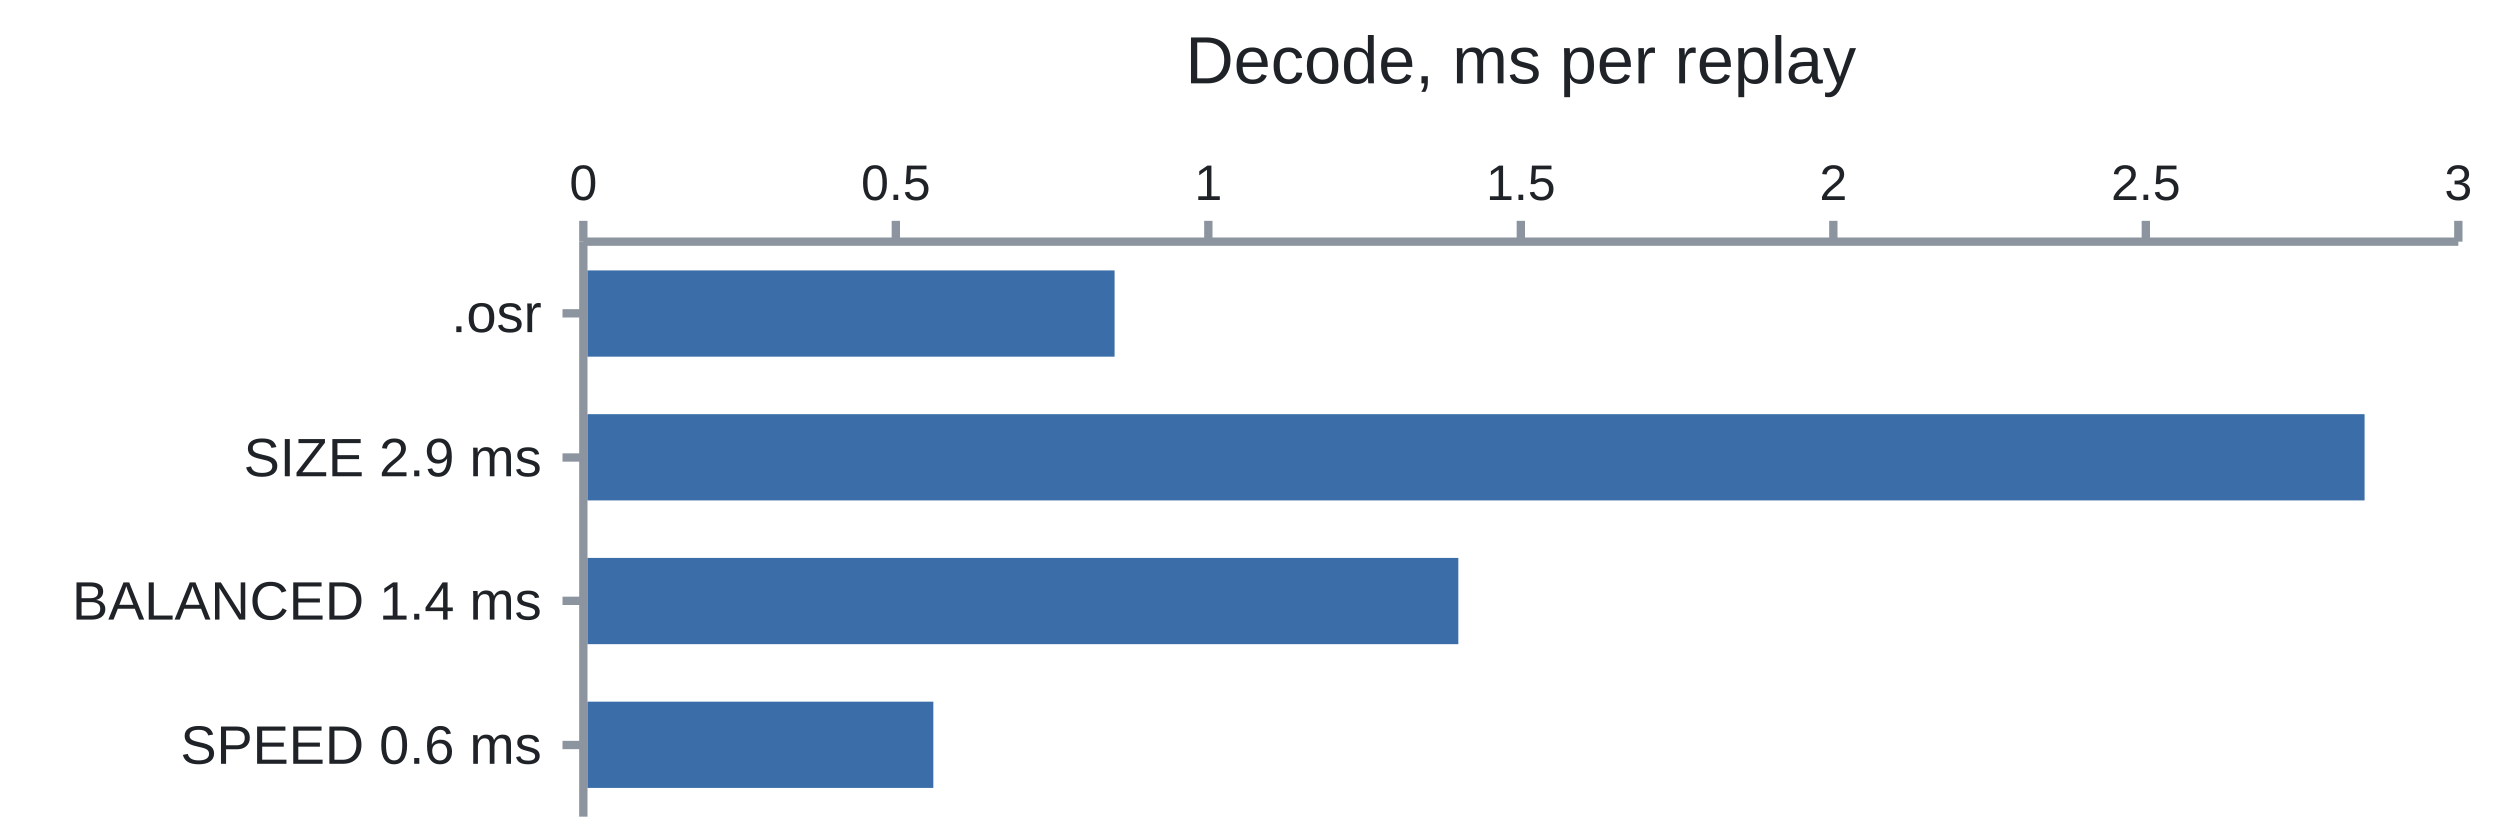
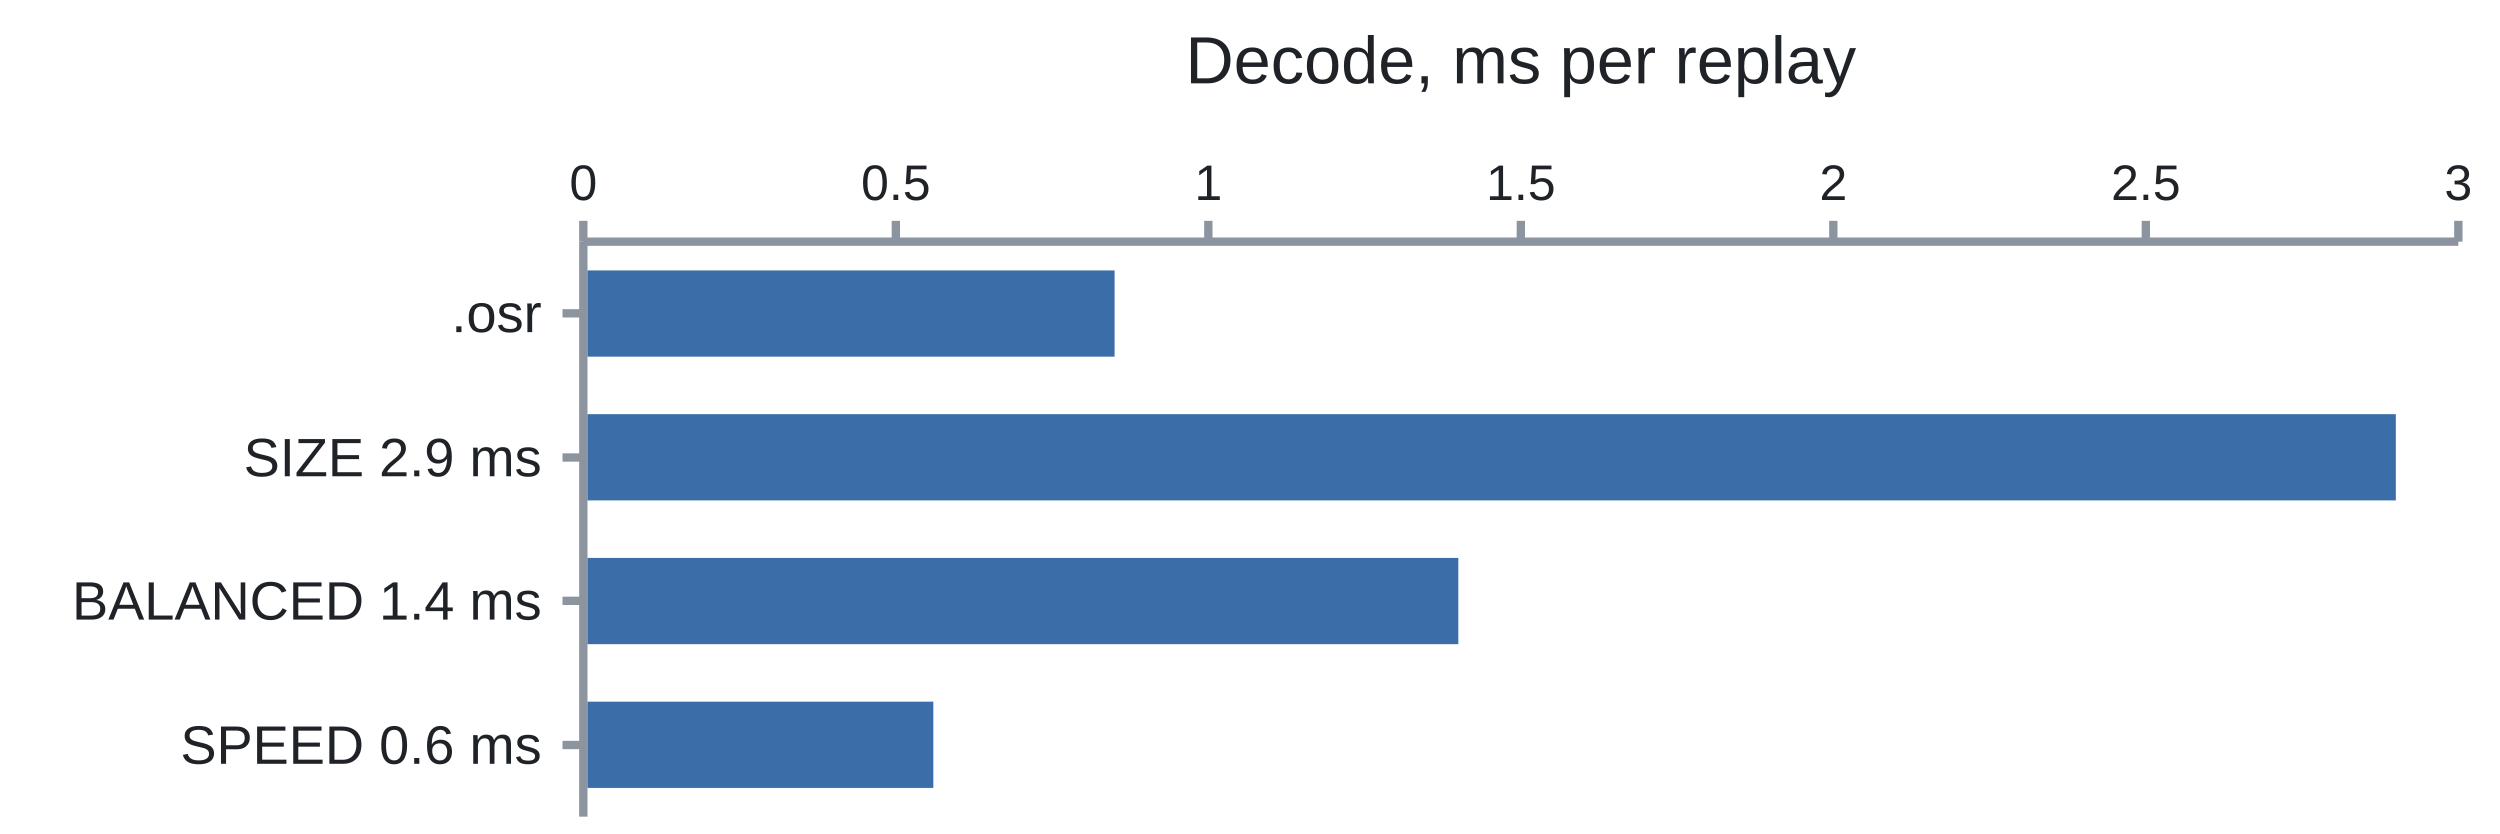
<svg xmlns="http://www.w3.org/2000/svg" width="600" height="200" viewBox="0 0 600 200" font-family="&quot;trebuchet ms&quot;, verdana, arial, sans-serif">
  <text x="365.0" y="20" font-size="16" fill="#1f2328" text-anchor="middle">Decode, ms per replay</text>
  <path d="M140 58H590M140 58V196" stroke="#8c959f" stroke-width="2" fill="none" />
  <path d="M140.0 58v-5" stroke="#8c959f" stroke-width="2" />
  <text x="140.0" y="48" font-size="12" fill="#1f2328" text-anchor="middle">0</text>
  <path d="M215.0 58v-5" stroke="#8c959f" stroke-width="2" />
  <text x="215.0" y="48" font-size="12" fill="#1f2328" text-anchor="middle">0.5</text>
  <path d="M290.0 58v-5" stroke="#8c959f" stroke-width="2" />
  <text x="290.0" y="48" font-size="12" fill="#1f2328" text-anchor="middle">1</text>
  <path d="M365.0 58v-5" stroke="#8c959f" stroke-width="2" />
  <text x="365.0" y="48" font-size="12" fill="#1f2328" text-anchor="middle">1.5</text>
  <path d="M440.0 58v-5" stroke="#8c959f" stroke-width="2" />
  <text x="440.0" y="48" font-size="12" fill="#1f2328" text-anchor="middle">2</text>
  <path d="M515.0 58v-5" stroke="#8c959f" stroke-width="2" />
  <text x="515.0" y="48" font-size="12" fill="#1f2328" text-anchor="middle">2.5</text>
  <path d="M590.0 58v-5" stroke="#8c959f" stroke-width="2" />
  <text x="590.0" y="48" font-size="12" fill="#1f2328" text-anchor="middle">3</text>
  <path d="M140 75.2h-5" stroke="#8c959f" stroke-width="2" />
  <text x="130" y="75.2" font-size="13" fill="#1f2328" text-anchor="end" dominant-baseline="central">.osr</text>
  <rect x="141" y="64.9" width="126.5" height="20.7" fill="#3b6ea8" />
  <path d="M140 109.8h-5" stroke="#8c959f" stroke-width="2" />
  <text x="130" y="109.8" font-size="13" fill="#1f2328" text-anchor="end" dominant-baseline="central">SIZE 2.9 ms</text>
-   <rect x="141" y="99.4" width="426.5" height="20.7" fill="#3b6ea8" />
+   <rect x="141" y="99.4" width="434.0" height="20.7" fill="#3b6ea8" />
  <path d="M140 144.2h-5" stroke="#8c959f" stroke-width="2" />
  <text x="130" y="144.2" font-size="13" fill="#1f2328" text-anchor="end" dominant-baseline="central">BALANCED 1.4 ms</text>
  <rect x="141" y="133.9" width="209.0" height="20.7" fill="#3b6ea8" />
  <path d="M140 178.8h-5" stroke="#8c959f" stroke-width="2" />
  <text x="130" y="178.8" font-size="13" fill="#1f2328" text-anchor="end" dominant-baseline="central">SPEED 0.6 ms</text>
  <rect x="141" y="168.4" width="83.0" height="20.7" fill="#3b6ea8" />
</svg>
